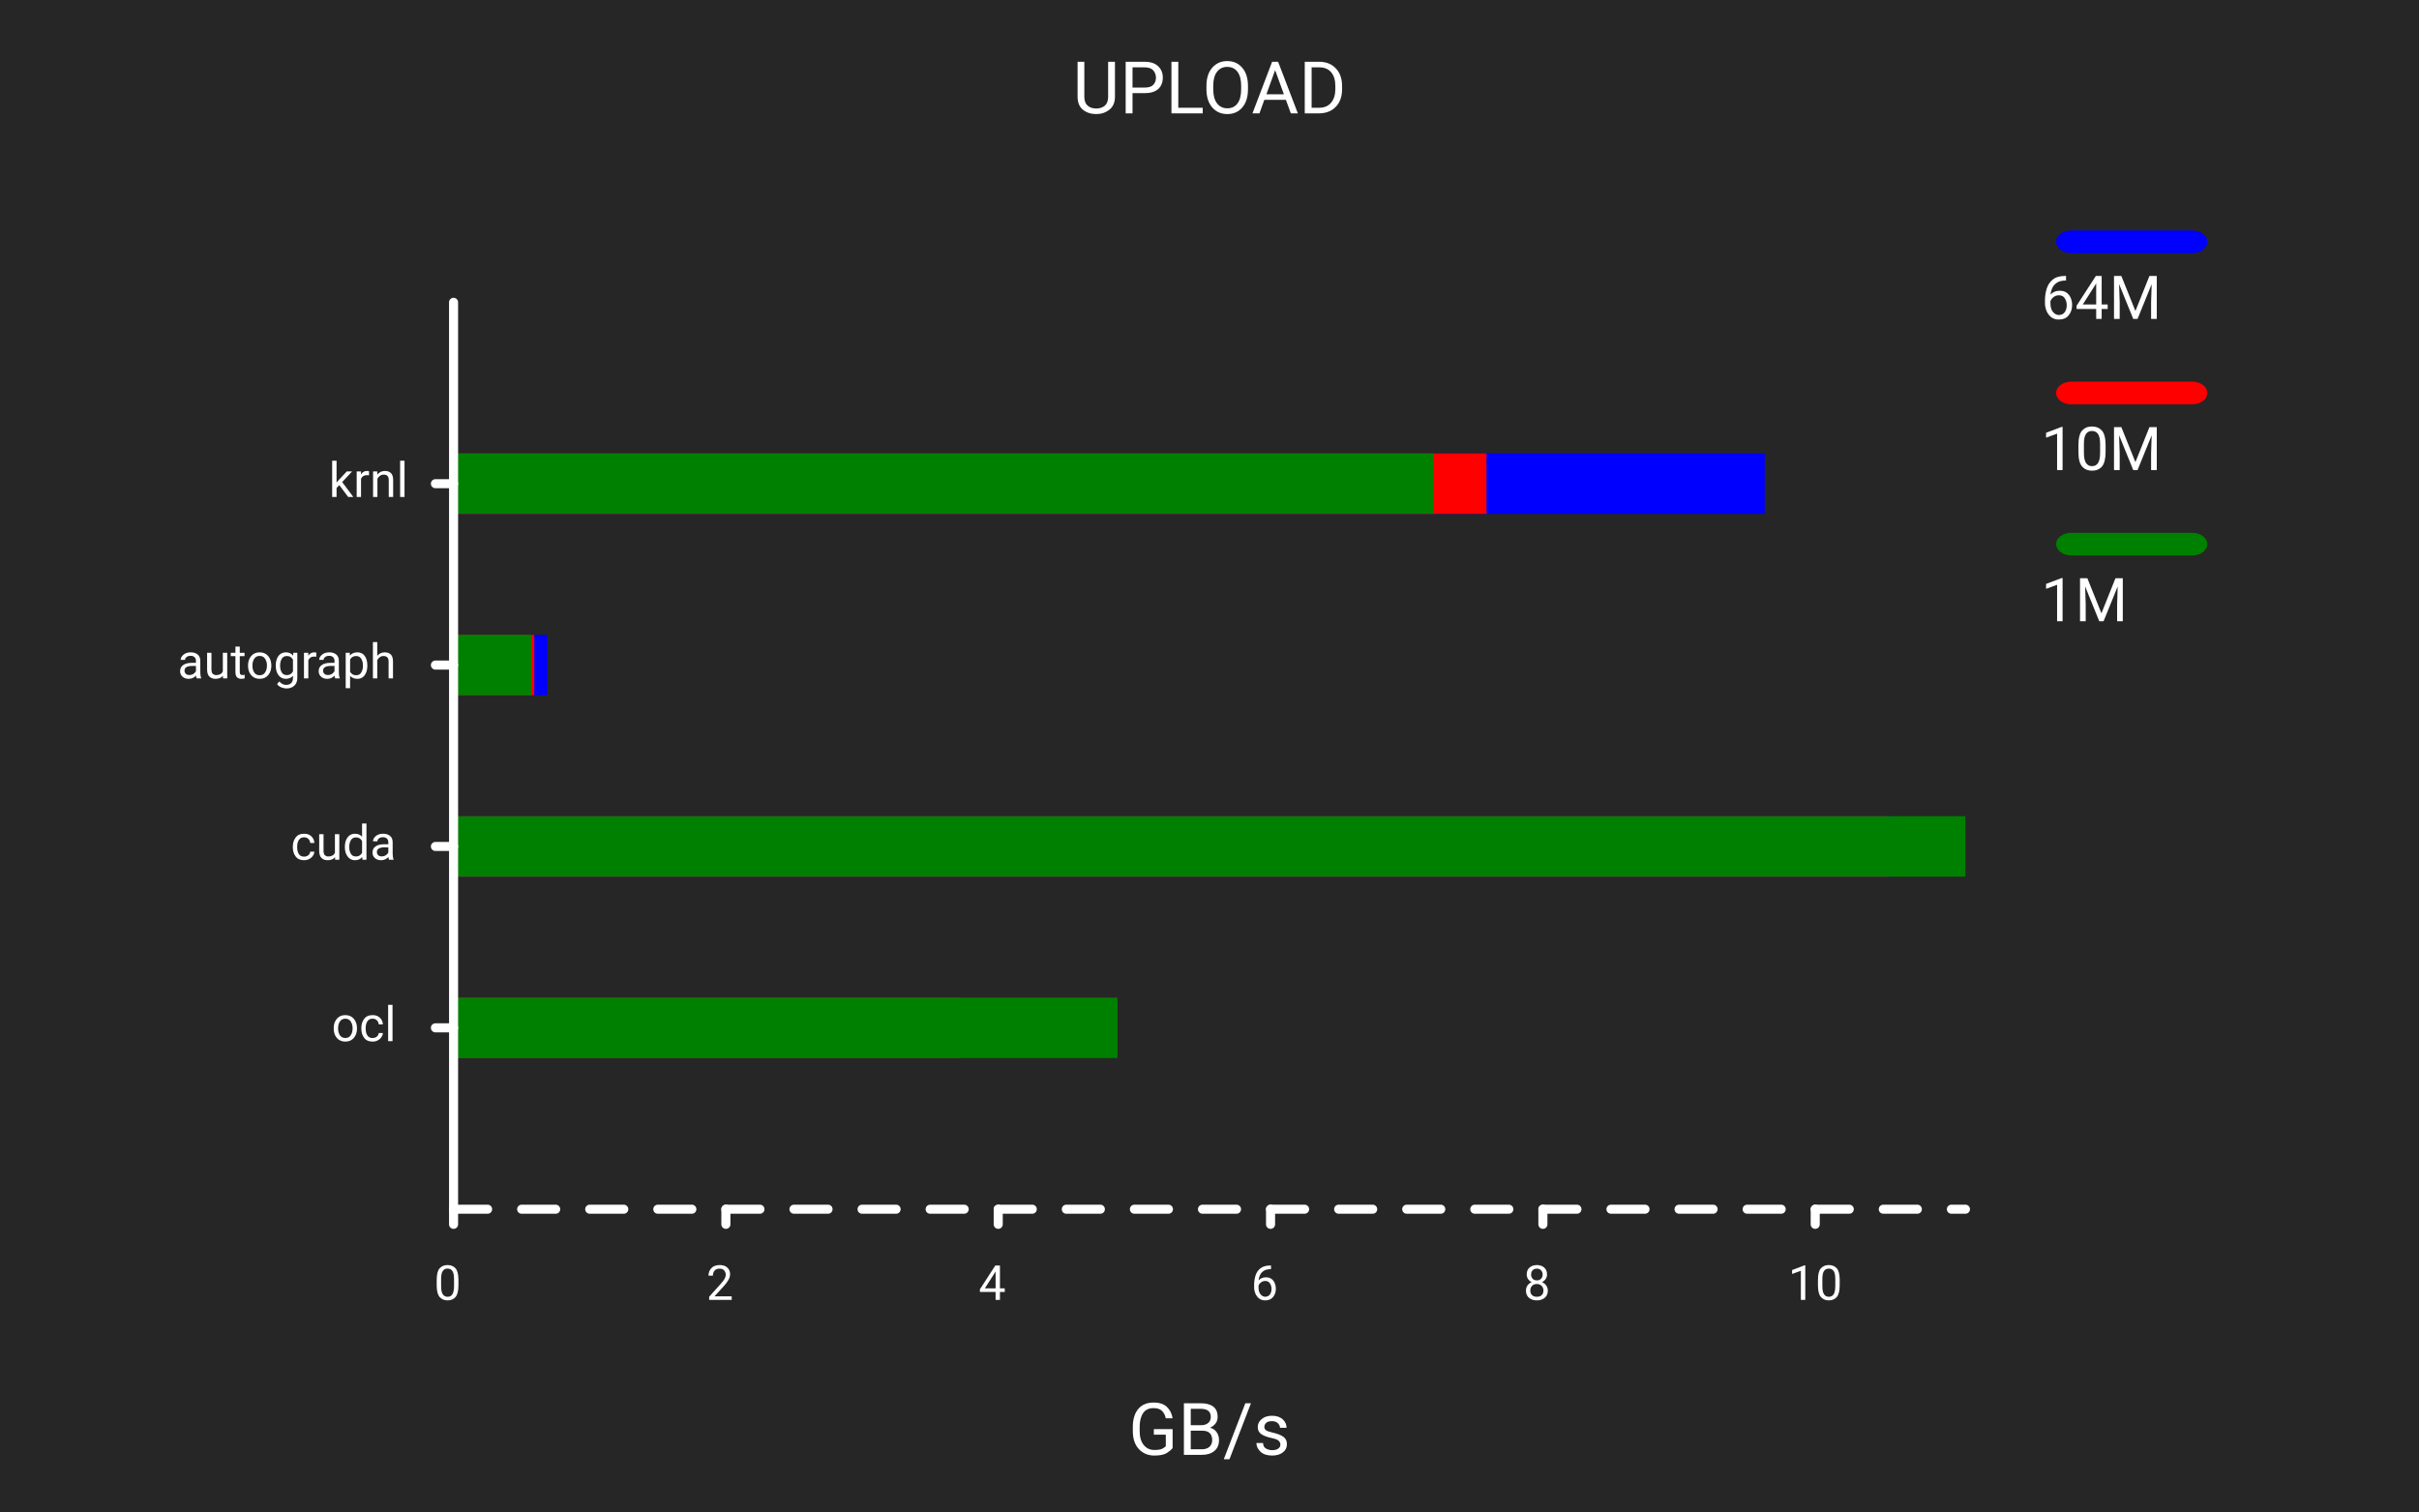
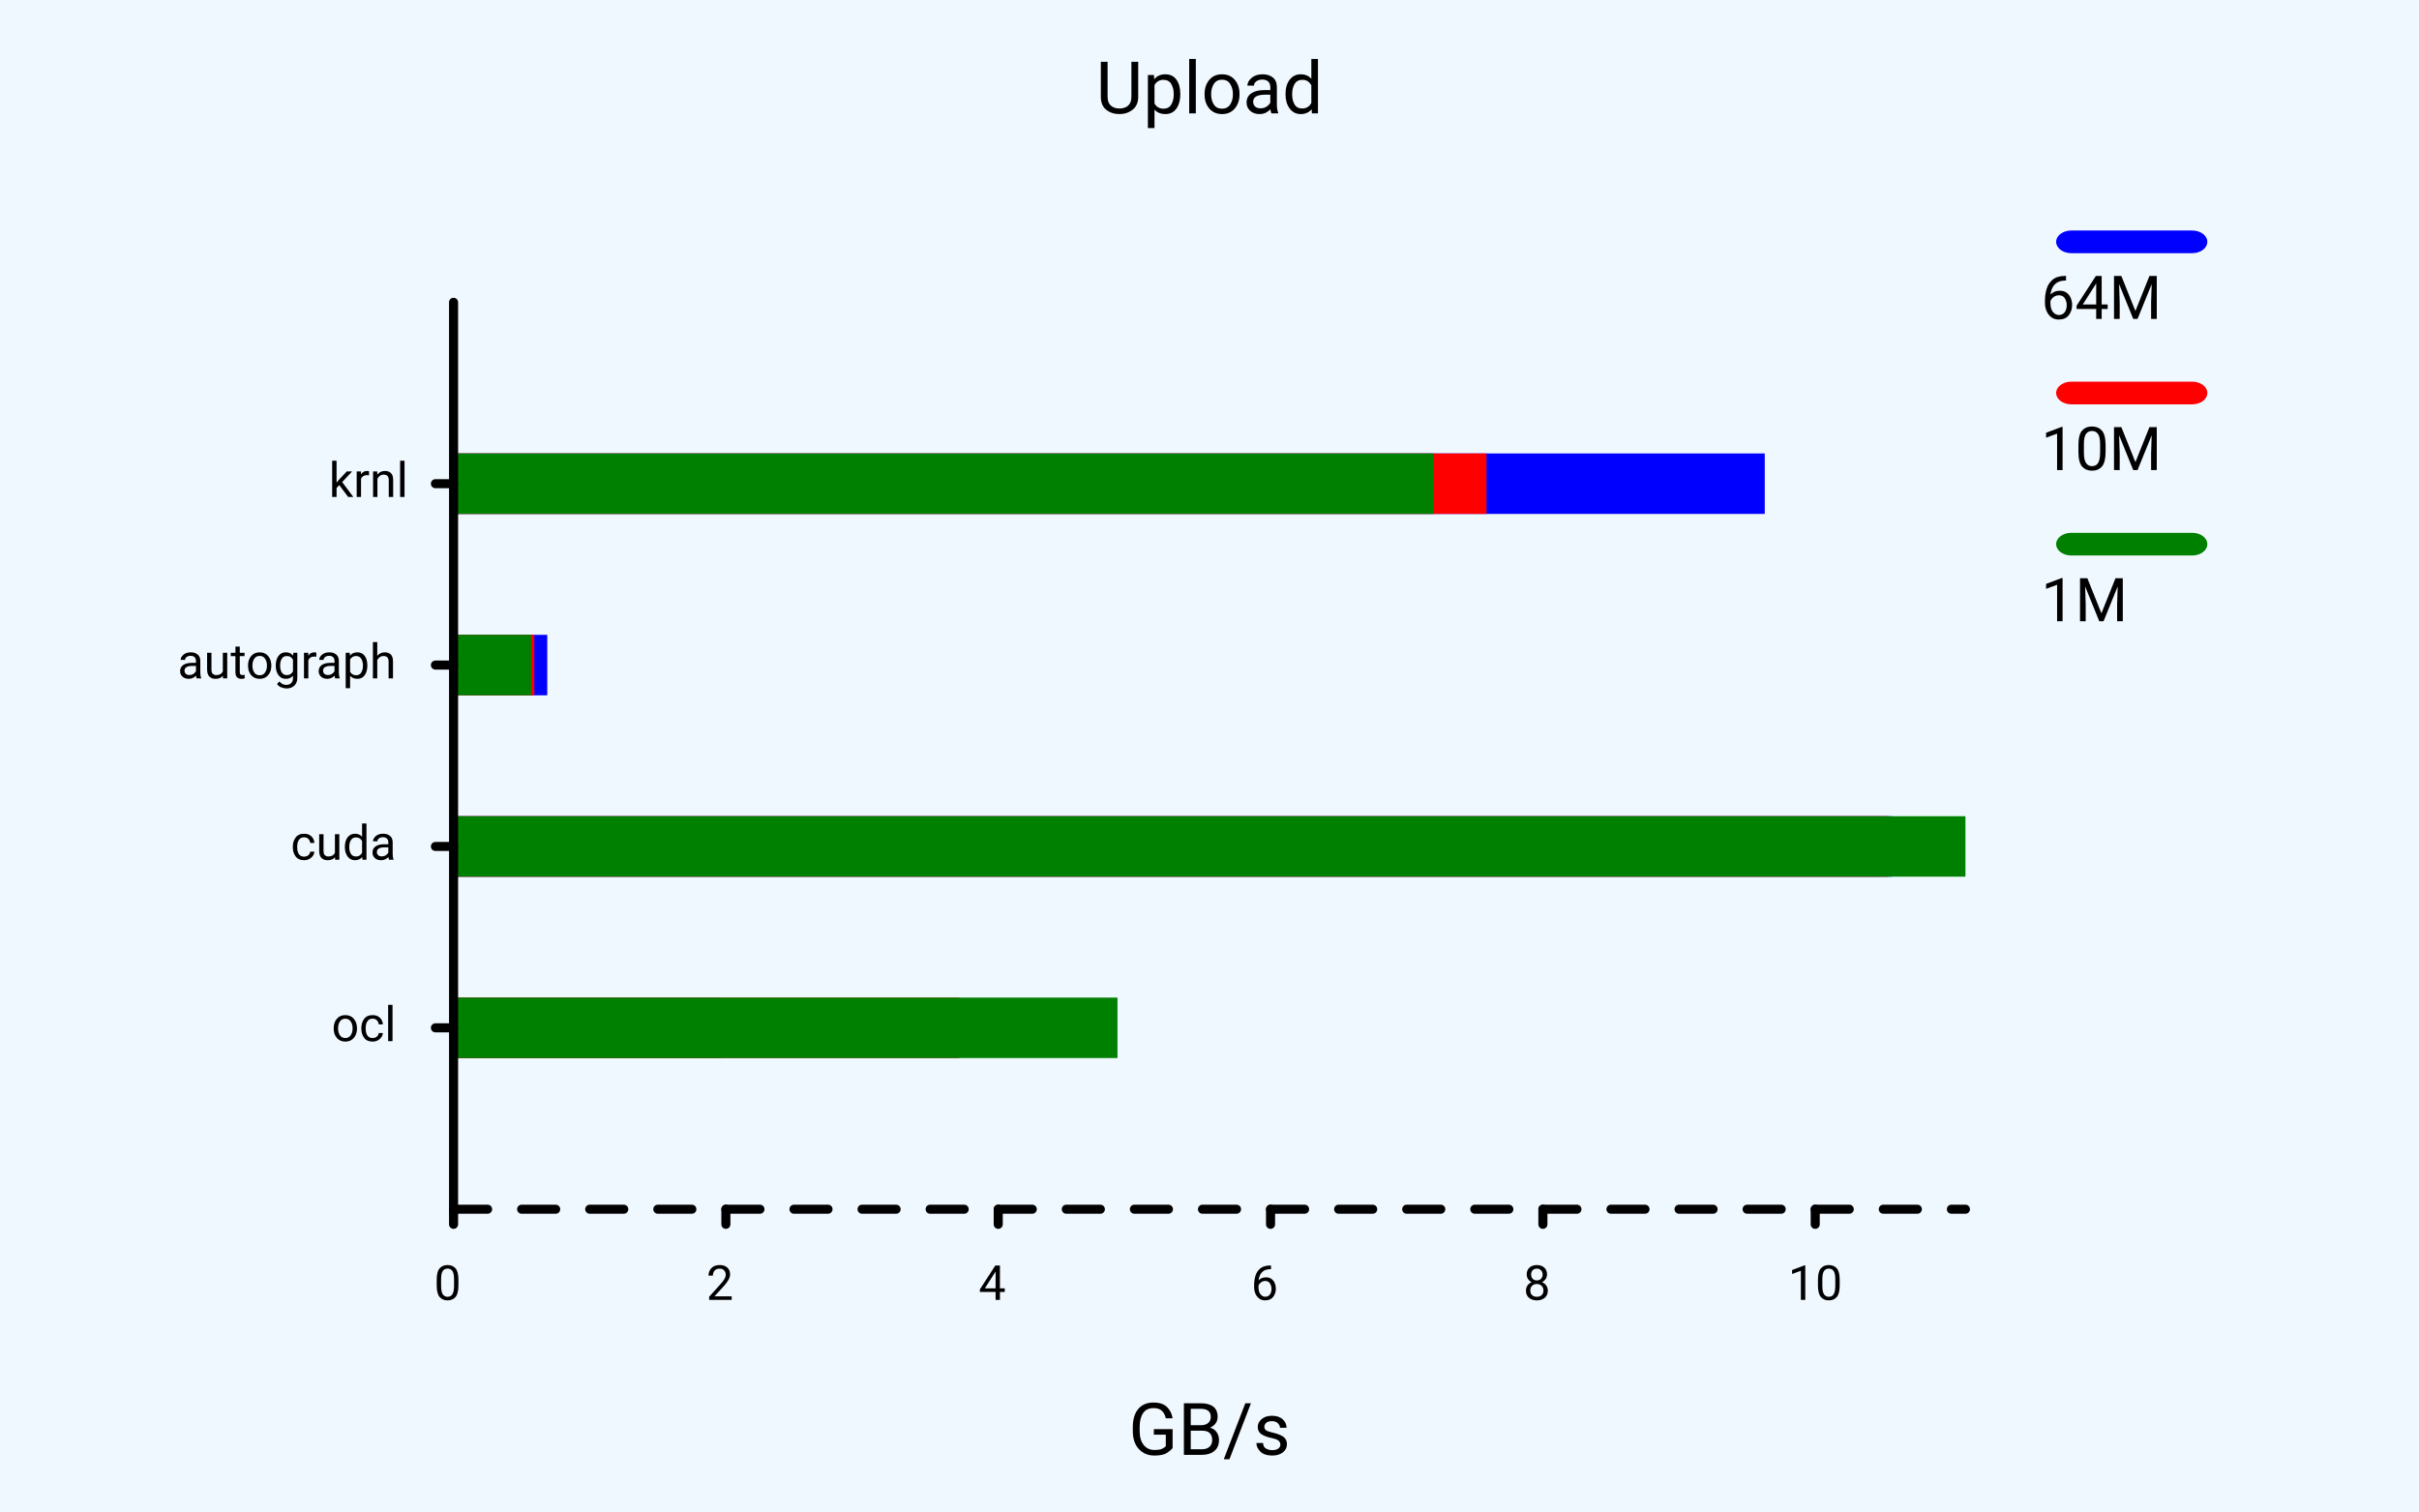
<svg xmlns="http://www.w3.org/2000/svg" class="poloto" width="800" height="500" viewBox="0 0 800 500">
  <style>
 .poloto{
  stroke-linecap:round;
  stroke-linejoin:round;
  font-family:Roboto,sans-serif;
  font-size:16px;
}
- .poloto_background{fill:#262626;}
+ .poloto_background{fill:AliceBlue;}
.poloto_scatter{stroke-width:7}
.poloto_line{stroke-width:2}
- .poloto_text{fill: white;}
+ .poloto_text{fill: black;}
.poloto_name{font-size:24px;dominant-baseline:start;text-anchor:middle;}
.poloto_where{dominant-baseline:middle;text-anchor:start}
.poloto_text.poloto_legend{font-size:20px;dominant-baseline:middle;text-anchor:start;}
.poloto_text.poloto_ticks.poloto_y{dominant-baseline:middle;text-anchor:end}
.poloto_text.poloto_ticks.poloto_x{dominant-baseline:start;text-anchor:middle}
- .poloto_imgs.poloto_ticks{stroke: white;stroke-width:3;fill:none;stroke-dasharray:none}
+ .poloto_imgs.poloto_ticks{stroke: black;stroke-width:3;fill:none;stroke-dasharray:none}
.poloto_grid{stroke:gray;stroke-width:0.5}

.poloto0.poloto_stroke{stroke:blue;}
.poloto1.poloto_stroke{stroke:red;}
.poloto2.poloto_stroke{stroke:green;}
.poloto3.poloto_stroke{stroke:gold;}
.poloto4.poloto_stroke{stroke:aqua;}
.poloto5.poloto_stroke{stroke:lime;}
.poloto6.poloto_stroke{stroke:orange;}
.poloto7.poloto_stroke{stroke:chocolate;}
.poloto0.poloto_fill{fill:blue;}
.poloto1.poloto_fill{fill:red;}
.poloto2.poloto_fill{fill:green;}
.poloto3.poloto_fill{fill:gold;}
.poloto4.poloto_fill{fill:aqua;}
.poloto5.poloto_fill{fill:lime;}
.poloto6.poloto_fill{fill:orange;}
.poloto7.poloto_fill{fill:chocolate;}
	</style>
  <circle r="1e5" class="poloto_background" />
  <g id="poloto_plot0" class="poloto_plot poloto_imgs poloto_histo poloto0 poloto_fill">
    <rect x="150.00" y="330.00" width="88.727" height="20" />
    <rect x="150.00" y="270.00" width="475.662" height="20" />
    <rect x="150.00" y="210.00" width="30.984" height="20" />
    <rect x="150.00" y="150.00" width="433.629" height="20" />
  </g>
  <g id="poloto_plot1" class="poloto_plot poloto_imgs poloto_histo poloto1 poloto_fill">
    <rect x="150.00" y="330.00" width="167.259" height="20" />
    <rect x="150.00" y="270.00" width="474.215" height="20" />
    <rect x="150.00" y="210.00" width="26.698" height="20" />
    <rect x="150.00" y="150.00" width="341.6" height="20" />
  </g>
  <g id="poloto_plot2" class="poloto_plot poloto_imgs poloto_histo poloto2 poloto_fill">
    <rect x="150.00" y="330.00" width="219.567" height="20" />
    <rect x="150.00" y="270.00" width="500" height="20" />
    <rect x="150.00" y="210.00" width="25.649" height="20" />
    <rect x="150.00" y="150.00" width="324.097" height="20" />
  </g>
  <g class="poloto_legend poloto_imgs poloto_bars poloto0 poloto_fill">
    <rect x="680" y="76.25" width="50" height="7.5" rx="5" ry="5" />
  </g>
  <g class="poloto_legend poloto_imgs poloto_bars poloto1 poloto_fill">
    <rect x="680" y="126.25" width="50" height="7.5" rx="5" ry="5" />
  </g>
  <g class="poloto_legend poloto_imgs poloto_bars poloto2 poloto_fill">
    <rect x="680" y="176.25" width="50" height="7.5" rx="5" ry="5" />
  </g>
  <text class="poloto_legend poloto_text poloto_bars poloto0" x="675" y="100"> 64M</text>
  <text class="poloto_legend poloto_text poloto_bars poloto1" x="675" y="150"> 10M</text>
  <text class="poloto_legend poloto_text poloto_bars poloto2" x="675" y="200"> 1M</text>
-   <text class="poloto_text poloto_name poloto_title" x="400.00" y="37.50">UPLOAD</text>
+   <text class="poloto_text poloto_name poloto_title" x="400.00" y="37.50">Upload</text>
  <text class="poloto_text poloto_name poloto_x" x="400.00" y="481.25">GB/s</text>
  <text class="poloto_text poloto_name poloto_y" x="37.50" y="250.00" transform="rotate(-90,37.50,250.00)" />
  <text class="poloto_text poloto_ticks poloto_y">
    <tspan x="135.00" y="340.00">ocl</tspan>
    <tspan x="135.00" y="280.00">cuda</tspan>
    <tspan x="135.00" y="220.00">autograph</tspan>
    <tspan x="135.00" y="160.00">krnl</tspan>
  </text>
  <g class="poloto_imgs poloto_ticks poloto_y">
    <line x1="150.00" x2="144.00" y1="340.00" y2="340.00" />
    <line x1="150.00" x2="144.00" y1="280.00" y2="280.00" />
    <line x1="150.00" x2="144.00" y1="220.00" y2="220.00" />
    <line x1="150.00" x2="144.00" y1="160.00" y2="160.00" />
  </g>
  <text class="poloto_text poloto_ticks poloto_x">
    <tspan x="150.00" y="430.00">0</tspan>
    <tspan x="240.06" y="430.00">2</tspan>
    <tspan x="330.13" y="430.00">4</tspan>
    <tspan x="420.19" y="430.00">6</tspan>
    <tspan x="510.26" y="430.00">8</tspan>
    <tspan x="600.32" y="430.00">10</tspan>
  </text>
  <g class="poloto_imgs poloto_ticks poloto_x">
    <line x1="150.00" x2="150.00" y1="400.00" y2="405.00" />
    <line x1="240.06" x2="240.06" y1="400.00" y2="405.00" />
    <line x1="330.13" x2="330.13" y1="400.00" y2="405.00" />
    <line x1="420.19" x2="420.19" y1="400.00" y2="405.00" />
    <line x1="510.26" x2="510.26" y1="400.00" y2="405.00" />
    <line x1="600.32" x2="600.32" y1="400.00" y2="405.00" />
  </g>
  <path class="poloto_imgs poloto_ticks poloto_x" style="stroke-dasharray:11.258;stroke-dashoffset:-0;" d=" M 150.00 400.00 L 650.00 400.00" />
  <path class="poloto_imgs poloto_ticks poloto_y" d=" M 150.00 400.00 L 150.00 100.00" />
</svg>
